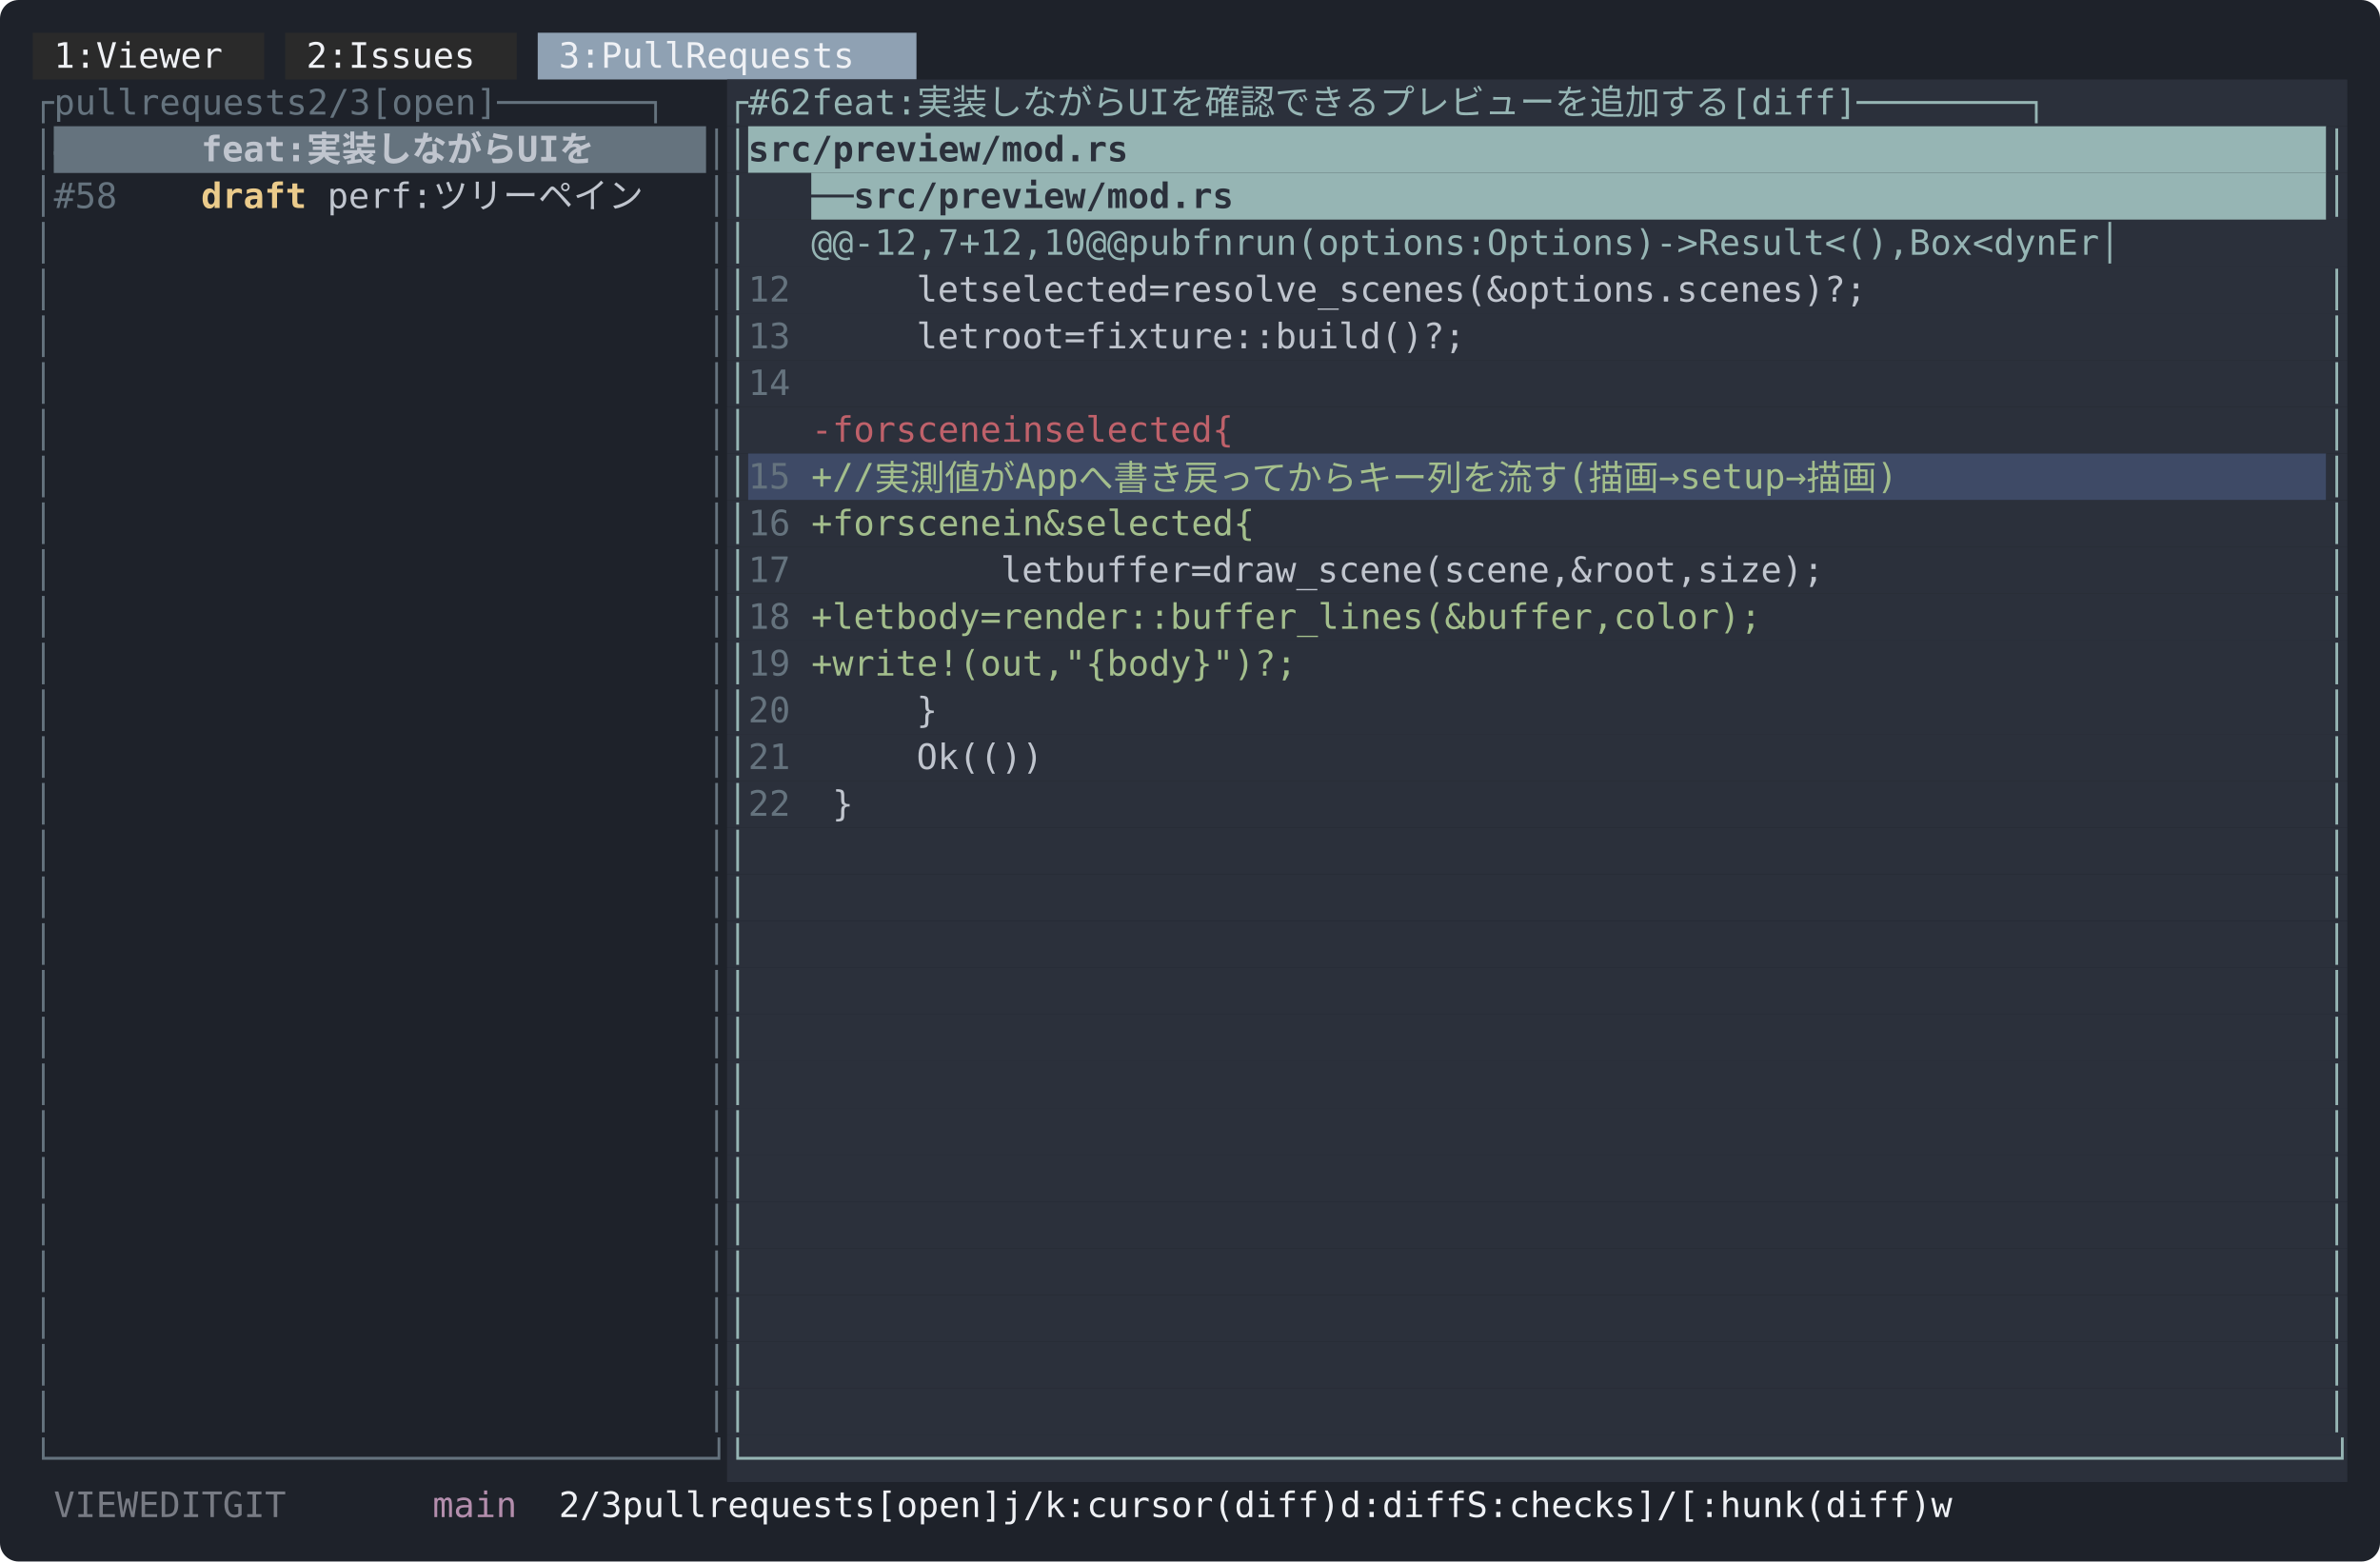
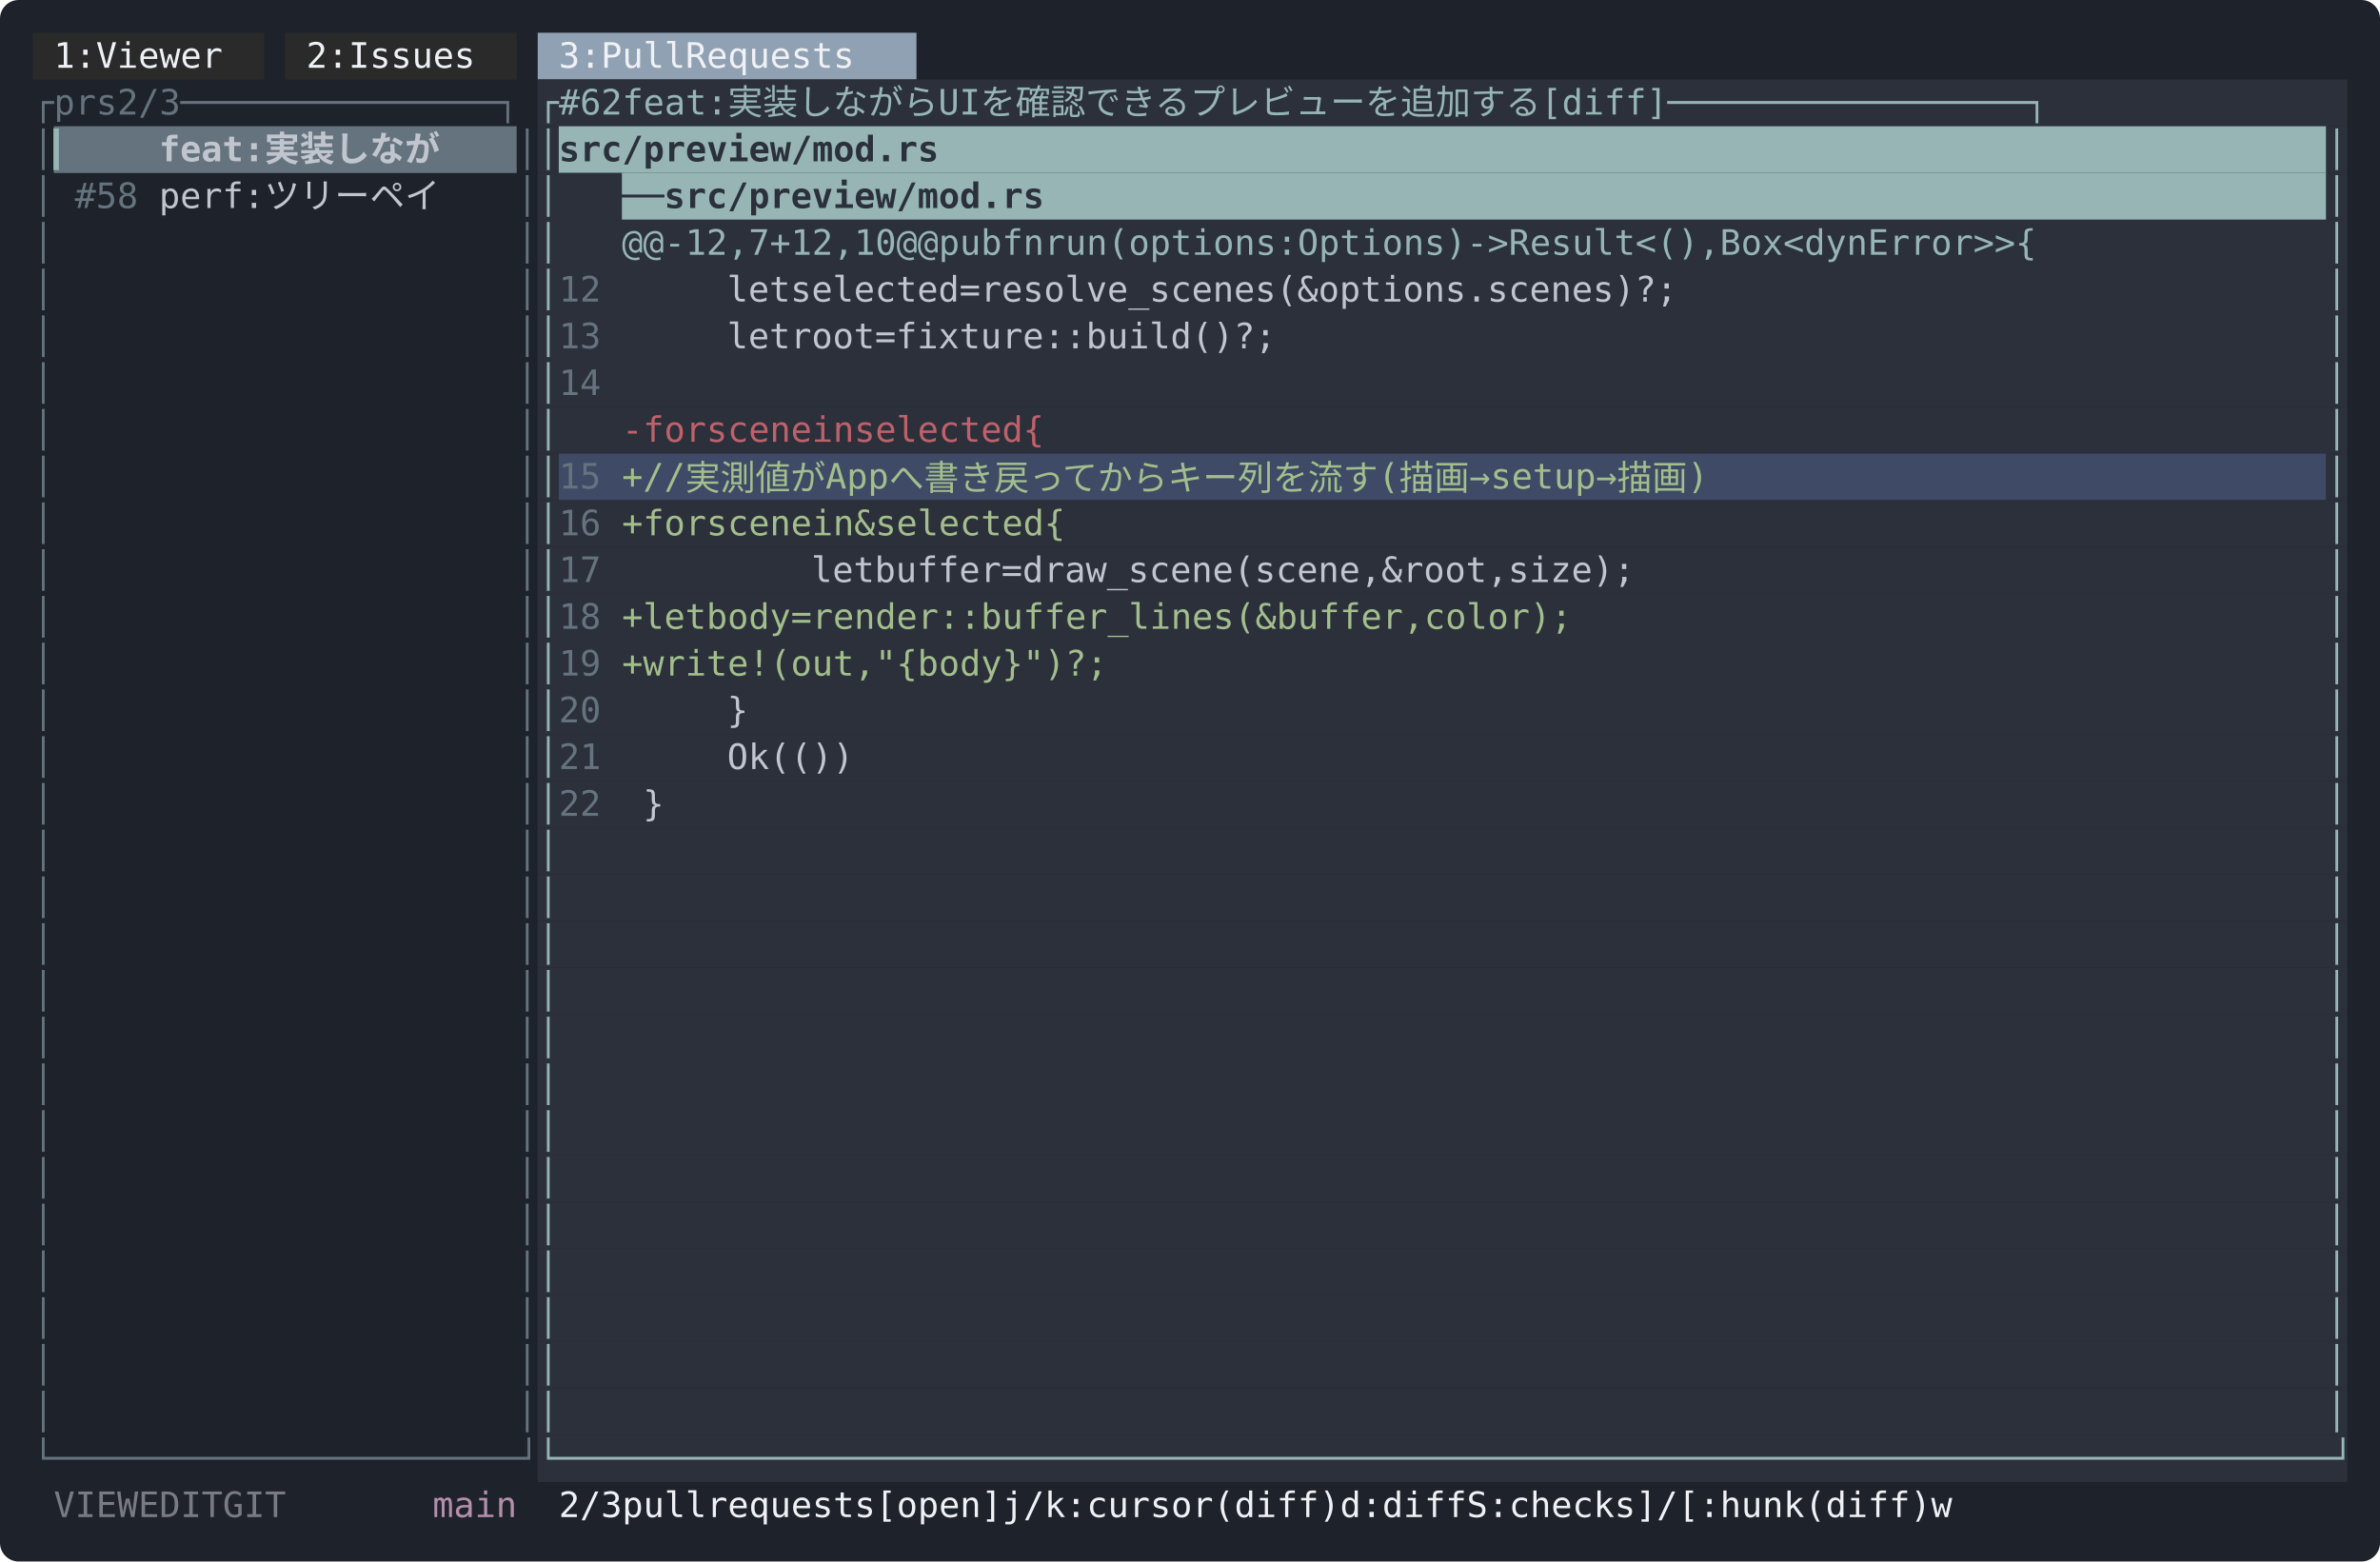
<svg xmlns="http://www.w3.org/2000/svg" width="1018" height="668" viewBox="0 0 1018 668" font-family="ui-monospace, SFMono-Regular, Menlo, Consolas, 'DejaVu Sans Mono', monospace" font-size="15">
  <rect width="1018" height="668" rx="8" fill="#1e222a" />
  <rect x="14" y="14" width="99" height="20" fill="#2a2a2a" />
  <rect x="122" y="14" width="99" height="20" fill="#2a2a2a" />
  <rect x="230" y="14" width="162" height="20" fill="#8fa1b3" />
  <text x="23 32 50 59 68 77 86 95" y="29" fill="#eff1f5">1:Viewer</text>
  <text x="131 140 158 167 176 185 194 203" y="29" fill="#eff1f5">2:Issues</text>
  <text x="239 248 266 275 284 293 311 320 329 338 347 356 365 374" y="29" fill="#eff1f5">3:PullRequests</text>
-   <rect x="311" y="34" width="693" height="20" fill="#2b303b" />
-   <text x="14 23 32 41 50 68 77 86 95 104 113 122 131 149 158 167 185 194 203 212 221 230 239 248 257 266 275 284 293 302" y="49" fill="#65737e">┌pullrequests2/3[open]───────┐</text>
-   <text x="311 320 329 338 365 374 383 392 401 419 437 455 473 491 509 536 545 563 581 599 617 635 653 671 689 707 725 743 761 779 797 815 833 869 878 887 896 905 914 923 932 941 950 959 968 977 986 995" y="49" fill="#96b5b4">┌#62feat:実装しながらUIを確認できるプレビューを追加する[diff]────────┐</text>
-   <rect x="23" y="54" width="279" height="20" fill="#65737e" />
-   <rect x="311" y="54" width="9" height="20" fill="#2b303b" />
-   <rect x="320" y="54" width="675" height="20" fill="#96b5b4" />
+   <rect x="230" y="34" width="774" height="20" fill="#2b303b" />
+   <text x="14 23 32 41 59 68 77 86 95 104 113 122 131 140 149 158 167 176 185 194 203 212 221" y="49" fill="#65737e">┌prs2/3───────────────┐</text>
+   <text x="230 239 248 257 284 293 302 311 320 338 356 374 392 410 428 455 464 482 500 518 536 554 572 590 608 626 644 662 680 698 716 734 752 788 797 806 815 824 833 842 851 860 869 878 887 896 905 914 923 932 941 950 959 968 977 986 995" y="49" fill="#96b5b4">┌#62feat:実装しながらUIを確認できるプレビューを追加する[diff]─────────────────┐</text>
+   <rect x="23" y="54" width="198" height="20" fill="#65737e" />
+   <rect x="230" y="54" width="9" height="20" fill="#2b303b" />
+   <rect x="239" y="54" width="756" height="20" fill="#96b5b4" />
  <rect x="995" y="54" width="9" height="20" fill="#2b303b" />
  <text x="14" y="69" fill="#65737e">│</text>
-   <text x="23 32 41" y="69" fill="#65737e" font-weight="bold">#62</text>
-   <text x="86 95 104 113 122 140 158 176 194 212 230 257 266 284" y="69" fill="#c0c5ce" font-weight="bold">feat:実装しながらUIを</text>
-   <text x="302" y="69" fill="#65737e">│</text>
-   <text x="311" y="69" fill="#96b5b4">│</text>
-   <text x="320 329 338 347 356 365 374 383 392 401 410 419 428 437 446 455 464 473" y="69" fill="#2b303b" font-weight="bold">src/preview/mod.rs</text>
+   <text x="23" y="69" fill="#96b5b4" font-weight="bold">▎</text>
+   <text x="32 41 50" y="69" fill="#65737e" font-weight="bold">#62</text>
+   <text x="68 77 86 95 104 122 140 158 176 194" y="69" fill="#c0c5ce" font-weight="bold">feat:実装しなが</text>
+   <text x="221" y="69" fill="#65737e">│</text>
+   <text x="230" y="69" fill="#96b5b4">│</text>
+   <text x="239 248 257 266 275 284 293 302 311 320 329 338 347 356 365 374 383 392" y="69" fill="#2b303b" font-weight="bold">src/preview/mod.rs</text>
  <text x="995" y="69" fill="#96b5b4">│</text>
-   <rect x="311" y="74" width="36" height="20" fill="#2b303b" />
-   <rect x="347" y="74" width="648" height="20" fill="#96b5b4" />
+   <rect x="230" y="74" width="36" height="20" fill="#2b303b" />
+   <rect x="266" y="74" width="729" height="20" fill="#96b5b4" />
  <rect x="995" y="74" width="9" height="20" fill="#2b303b" />
-   <text x="14 23 32 41" y="89" fill="#65737e">│#58</text>
-   <text x="86 95 104 113 122" y="89" fill="#ebcb8b" font-weight="bold">draft</text>
-   <text x="140 149 158 167 176 194 212 230 248 266 284" y="89" fill="#c0c5ce">perf:ツリーペイン</text>
-   <text x="302" y="89" fill="#65737e">│</text>
-   <text x="311" y="89" fill="#96b5b4">│</text>
-   <text x="347 356 374 383 392 401 410 419 428 437 446 455 464 473 482 491 500 509 518 527" y="89" fill="#2b303b" font-weight="bold">──src/preview/mod.rs</text>
+   <text x="14" y="89" fill="#65737e">│</text>
+   <text x="32 41 50" y="89" fill="#65737e">#58</text>
+   <text x="68 77 86 95 104 122 140 158 176 194" y="89" fill="#c0c5ce">perf:ツリーペイ</text>
+   <text x="221" y="89" fill="#65737e">│</text>
+   <text x="230" y="89" fill="#96b5b4">│</text>
+   <text x="266 275 293 302 311 320 329 338 347 356 365 374 383 392 401 410 419 428 437 446" y="89" fill="#2b303b" font-weight="bold">──src/preview/mod.rs</text>
  <text x="995" y="89" fill="#96b5b4">│</text>
-   <rect x="311" y="94" width="693" height="20" fill="#2b303b" />
+   <rect x="230" y="94" width="774" height="20" fill="#2b303b" />
  <text x="14" y="109" fill="#65737e">│</text>
-   <text x="302" y="109" fill="#65737e">│</text>
-   <text x="311" y="109" fill="#96b5b4">│</text>
-   <text x="347 356 374 383 392 401 410 428 437 446 455 464 473 491 500 518 527 536 554 563 581 590 599 608 617 626 635 644 653 662 671 680 698 707 716 725 734 743 752 761 779 788 806 815 824 833 842 851 860 869 878 887 905 914 923 932 941 950 959 977 986 995" y="109" fill="#96b5b4">@@-12,7+12,10@@pubfnrun(options:Options)-&gt;Result&lt;(),Box&lt;dynEr│</text>
-   <rect x="311" y="114" width="693" height="20" fill="#2b303b" />
+   <text x="221" y="109" fill="#65737e">│</text>
+   <text x="230" y="109" fill="#96b5b4">│</text>
+   <text x="266 275 293 302 311 320 329 347 356 365 374 383 392 410 419 437 446 455 473 482 500 509 518 527 536 545 554 563 572 581 590 599 617 626 635 644 653 662 671 680 698 707 725 734 743 752 761 770 779 788 797 806 824 833 842 851 860 869 878 896 905 914 923 932 941 950 968" y="109" fill="#96b5b4">@@-12,7+12,10@@pubfnrun(options:Options)-&gt;Result&lt;(),Box&lt;dynError&gt;&gt;{</text>
+   <text x="995" y="109" fill="#96b5b4">│</text>
+   <rect x="230" y="114" width="774" height="20" fill="#2b303b" />
  <text x="14" y="129" fill="#65737e">│</text>
-   <text x="302" y="129" fill="#65737e">│</text>
-   <text x="311" y="129" fill="#96b5b4">│</text>
-   <text x="320 329" y="129" fill="#65737e">12</text>
-   <text x="392 401 410 428 437 446 455 464 473 482 491 509 527 536 545 554 563 572 581 590 599 608 617 626 635 644 653 662 671 680 689 698 707 716 725 734 743 752 761 770 779 788 797 806 815" y="129" fill="#c0c5ce">letselected=resolve_scenes(&amp;options.scenes)?;</text>
+   <text x="221" y="129" fill="#65737e">│</text>
+   <text x="230" y="129" fill="#96b5b4">│</text>
+   <text x="239 248" y="129" fill="#65737e">12</text>
+   <text x="311 320 329 347 356 365 374 383 392 401 410 428 446 455 464 473 482 491 500 509 518 527 536 545 554 563 572 581 590 599 608 617 626 635 644 653 662 671 680 689 698 707 716 725 734" y="129" fill="#c0c5ce">letselected=resolve_scenes(&amp;options.scenes)?;</text>
  <text x="995" y="129" fill="#96b5b4">│</text>
-   <rect x="311" y="134" width="693" height="20" fill="#2b303b" />
+   <rect x="230" y="134" width="774" height="20" fill="#2b303b" />
  <text x="14" y="149" fill="#65737e">│</text>
-   <text x="302" y="149" fill="#65737e">│</text>
-   <text x="311" y="149" fill="#96b5b4">│</text>
-   <text x="320 329" y="149" fill="#65737e">13</text>
-   <text x="392 401 410 428 437 446 455 473 491 500 509 518 527 536 545 554 563 572 581 590 599 608 617 626 635 644" y="149" fill="#c0c5ce">letroot=fixture::build()?;</text>
+   <text x="221" y="149" fill="#65737e">│</text>
+   <text x="230" y="149" fill="#96b5b4">│</text>
+   <text x="239 248" y="149" fill="#65737e">13</text>
+   <text x="311 320 329 347 356 365 374 392 410 419 428 437 446 455 464 473 482 491 500 509 518 527 536 545 554 563" y="149" fill="#c0c5ce">letroot=fixture::build()?;</text>
  <text x="995" y="149" fill="#96b5b4">│</text>
-   <rect x="311" y="154" width="693" height="20" fill="#2b303b" />
+   <rect x="230" y="154" width="774" height="20" fill="#2b303b" />
  <text x="14" y="169" fill="#65737e">│</text>
-   <text x="302" y="169" fill="#65737e">│</text>
-   <text x="311" y="169" fill="#96b5b4">│</text>
-   <text x="320 329" y="169" fill="#65737e">14</text>
+   <text x="221" y="169" fill="#65737e">│</text>
+   <text x="230" y="169" fill="#96b5b4">│</text>
+   <text x="239 248" y="169" fill="#65737e">14</text>
  <text x="995" y="169" fill="#96b5b4">│</text>
-   <rect x="311" y="174" width="693" height="20" fill="#2b303b" />
+   <rect x="230" y="174" width="774" height="20" fill="#2b303b" />
  <text x="14" y="189" fill="#65737e">│</text>
-   <text x="302" y="189" fill="#65737e">│</text>
-   <text x="311" y="189" fill="#96b5b4">│</text>
-   <text x="347 392 401 410 428 437 446 455 464 482 491 509 518 527 536 545 554 563 572 590" y="189" fill="#bf616a">-forsceneinselected{</text>
+   <text x="221" y="189" fill="#65737e">│</text>
+   <text x="230" y="189" fill="#96b5b4">│</text>
+   <text x="266 311 320 329 347 356 365 374 383 401 410 428 437 446 455 464 473 482 491 509" y="189" fill="#bf616a">-forsceneinselected{</text>
  <text x="995" y="189" fill="#96b5b4">│</text>
-   <rect x="311" y="194" width="9" height="20" fill="#2b303b" />
-   <rect x="320" y="194" width="675" height="20" fill="#3e4a66" />
+   <rect x="230" y="194" width="9" height="20" fill="#2b303b" />
+   <rect x="239" y="194" width="756" height="20" fill="#3e4a66" />
  <rect x="995" y="194" width="9" height="20" fill="#2b303b" />
  <text x="14" y="209" fill="#65737e">│</text>
-   <text x="302" y="209" fill="#65737e">│</text>
-   <text x="311" y="209" fill="#96b5b4">│</text>
-   <text x="320 329" y="209" fill="#65737e">15</text>
-   <text x="347 392 401 419 437 455 473 500 509 518 536 554 572 590 608 626 644 662 680 698 716 734 752 770 797 806 824 851 869 878 887 896 905 923 941 959 977" y="209" fill="#a3be8c">+//実測値がAppへ書き戻ってからキー列を流す(描画→setup→描画)</text>
+   <text x="221" y="209" fill="#65737e">│</text>
+   <text x="230" y="209" fill="#96b5b4">│</text>
+   <text x="239 248" y="209" fill="#65737e">15</text>
+   <text x="266 311 320 338 356 374 392 419 428 437 455 473 491 509 527 545 563 581 599 617 635 653 671 689 716 725 743 770 788 797 806 815 824 842 860 878 896" y="209" fill="#a3be8c">+//実測値がAppへ書き戻ってからキー列を流す(描画→setup→描画)</text>
  <text x="995" y="209" fill="#96b5b4">│</text>
-   <rect x="311" y="214" width="693" height="20" fill="#2b303b" />
+   <rect x="230" y="214" width="774" height="20" fill="#2b303b" />
  <text x="14" y="229" fill="#65737e">│</text>
-   <text x="302" y="229" fill="#65737e">│</text>
-   <text x="311" y="229" fill="#96b5b4">│</text>
-   <text x="320 329" y="229" fill="#65737e">16</text>
-   <text x="347 392 401 410 428 437 446 455 464 482 491 509 518 527 536 545 554 563 572 581 599" y="229" fill="#a3be8c">+forscenein&amp;selected{</text>
+   <text x="221" y="229" fill="#65737e">│</text>
+   <text x="230" y="229" fill="#96b5b4">│</text>
+   <text x="239 248" y="229" fill="#65737e">16</text>
+   <text x="266 311 320 329 347 356 365 374 383 401 410 428 437 446 455 464 473 482 491 500 518" y="229" fill="#a3be8c">+forscenein&amp;selected{</text>
  <text x="995" y="229" fill="#96b5b4">│</text>
-   <rect x="311" y="234" width="693" height="20" fill="#2b303b" />
+   <rect x="230" y="234" width="774" height="20" fill="#2b303b" />
  <text x="14" y="249" fill="#65737e">│</text>
-   <text x="302" y="249" fill="#65737e">│</text>
-   <text x="311" y="249" fill="#96b5b4">│</text>
-   <text x="320 329" y="249" fill="#65737e">17</text>
-   <text x="428 437 446 464 473 482 491 500 509 527 545 554 563 572 581 590 599 608 617 626 635 644 653 662 671 680 689 707 716 725 734 743 752 770 779 788 797 806 815" y="249" fill="#c0c5ce">letbuffer=draw_scene(scene,&amp;root,size);</text>
+   <text x="221" y="249" fill="#65737e">│</text>
+   <text x="230" y="249" fill="#96b5b4">│</text>
+   <text x="239 248" y="249" fill="#65737e">17</text>
+   <text x="347 356 365 383 392 401 410 419 428 446 464 473 482 491 500 509 518 527 536 545 554 563 572 581 590 599 608 626 635 644 653 662 671 689 698 707 716 725 734" y="249" fill="#c0c5ce">letbuffer=draw_scene(scene,&amp;root,size);</text>
  <text x="995" y="249" fill="#96b5b4">│</text>
-   <rect x="311" y="254" width="693" height="20" fill="#2b303b" />
+   <rect x="230" y="254" width="774" height="20" fill="#2b303b" />
  <text x="14" y="269" fill="#65737e">│</text>
-   <text x="302" y="269" fill="#65737e">│</text>
-   <text x="311" y="269" fill="#96b5b4">│</text>
-   <text x="320 329" y="269" fill="#65737e">18</text>
-   <text x="347 428 437 446 464 473 482 491 509 527 536 545 554 563 572 581 590 599 608 617 626 635 644 653 662 671 680 689 698 707 716 725 734 743 752 761 770 779 797 806 815 824 833 842 851" y="269" fill="#a3be8c">+letbody=render::buffer_lines(&amp;buffer,color);</text>
+   <text x="221" y="269" fill="#65737e">│</text>
+   <text x="230" y="269" fill="#96b5b4">│</text>
+   <text x="239 248" y="269" fill="#65737e">18</text>
+   <text x="266 347 356 365 383 392 401 410 428 446 455 464 473 482 491 500 509 518 527 536 545 554 563 572 581 590 599 608 617 626 635 644 653 662 671 680 689 698 716 725 734 743 752 761 770" y="269" fill="#a3be8c">+letbody=render::buffer_lines(&amp;buffer,color);</text>
  <text x="995" y="269" fill="#96b5b4">│</text>
-   <rect x="311" y="274" width="693" height="20" fill="#2b303b" />
+   <rect x="230" y="274" width="774" height="20" fill="#2b303b" />
  <text x="14" y="289" fill="#65737e">│</text>
-   <text x="302" y="289" fill="#65737e">│</text>
-   <text x="311" y="289" fill="#96b5b4">│</text>
-   <text x="320 329" y="289" fill="#65737e">19</text>
-   <text x="347 428 437 446 455 464 473 482 491 500 509 518 536 545 554 563 572 581 590 599 608 617 626" y="289" fill="#a3be8c">+write!(out,"{body}")?;</text>
+   <text x="221" y="289" fill="#65737e">│</text>
+   <text x="230" y="289" fill="#96b5b4">│</text>
+   <text x="239 248" y="289" fill="#65737e">19</text>
+   <text x="266 347 356 365 374 383 392 401 410 419 428 437 455 464 473 482 491 500 509 518 527 536 545" y="289" fill="#a3be8c">+write!(out,"{body}")?;</text>
  <text x="995" y="289" fill="#96b5b4">│</text>
-   <rect x="311" y="294" width="693" height="20" fill="#2b303b" />
+   <rect x="230" y="294" width="774" height="20" fill="#2b303b" />
  <text x="14" y="309" fill="#65737e">│</text>
-   <text x="302" y="309" fill="#65737e">│</text>
-   <text x="311" y="309" fill="#96b5b4">│</text>
-   <text x="320 329" y="309" fill="#65737e">20</text>
-   <text x="392" y="309" fill="#c0c5ce">}</text>
+   <text x="221" y="309" fill="#65737e">│</text>
+   <text x="230" y="309" fill="#96b5b4">│</text>
+   <text x="239 248" y="309" fill="#65737e">20</text>
+   <text x="311" y="309" fill="#c0c5ce">}</text>
  <text x="995" y="309" fill="#96b5b4">│</text>
-   <rect x="311" y="314" width="693" height="20" fill="#2b303b" />
+   <rect x="230" y="314" width="774" height="20" fill="#2b303b" />
  <text x="14" y="329" fill="#65737e">│</text>
-   <text x="302" y="329" fill="#65737e">│</text>
-   <text x="311" y="329" fill="#96b5b4">│</text>
-   <text x="320 329" y="329" fill="#65737e">21</text>
-   <text x="392 401 410 419 428 437" y="329" fill="#c0c5ce">Ok(())</text>
+   <text x="221" y="329" fill="#65737e">│</text>
+   <text x="230" y="329" fill="#96b5b4">│</text>
+   <text x="239 248" y="329" fill="#65737e">21</text>
+   <text x="311 320 329 338 347 356" y="329" fill="#c0c5ce">Ok(())</text>
  <text x="995" y="329" fill="#96b5b4">│</text>
-   <rect x="311" y="334" width="693" height="20" fill="#2b303b" />
+   <rect x="230" y="334" width="774" height="20" fill="#2b303b" />
  <text x="14" y="349" fill="#65737e">│</text>
-   <text x="302" y="349" fill="#65737e">│</text>
-   <text x="311" y="349" fill="#96b5b4">│</text>
-   <text x="320 329" y="349" fill="#65737e">22</text>
-   <text x="356" y="349" fill="#c0c5ce">}</text>
+   <text x="221" y="349" fill="#65737e">│</text>
+   <text x="230" y="349" fill="#96b5b4">│</text>
+   <text x="239 248" y="349" fill="#65737e">22</text>
+   <text x="275" y="349" fill="#c0c5ce">}</text>
  <text x="995" y="349" fill="#96b5b4">│</text>
-   <rect x="311" y="354" width="693" height="20" fill="#2b303b" />
+   <rect x="230" y="354" width="774" height="20" fill="#2b303b" />
  <text x="14" y="369" fill="#65737e">│</text>
-   <text x="302" y="369" fill="#65737e">│</text>
-   <text x="311" y="369" fill="#96b5b4">│</text>
+   <text x="221" y="369" fill="#65737e">│</text>
+   <text x="230" y="369" fill="#96b5b4">│</text>
  <text x="995" y="369" fill="#96b5b4">│</text>
-   <rect x="311" y="374" width="693" height="20" fill="#2b303b" />
+   <rect x="230" y="374" width="774" height="20" fill="#2b303b" />
  <text x="14" y="389" fill="#65737e">│</text>
-   <text x="302" y="389" fill="#65737e">│</text>
-   <text x="311" y="389" fill="#96b5b4">│</text>
+   <text x="221" y="389" fill="#65737e">│</text>
+   <text x="230" y="389" fill="#96b5b4">│</text>
  <text x="995" y="389" fill="#96b5b4">│</text>
-   <rect x="311" y="394" width="693" height="20" fill="#2b303b" />
+   <rect x="230" y="394" width="774" height="20" fill="#2b303b" />
  <text x="14" y="409" fill="#65737e">│</text>
-   <text x="302" y="409" fill="#65737e">│</text>
-   <text x="311" y="409" fill="#96b5b4">│</text>
+   <text x="221" y="409" fill="#65737e">│</text>
+   <text x="230" y="409" fill="#96b5b4">│</text>
  <text x="995" y="409" fill="#96b5b4">│</text>
-   <rect x="311" y="414" width="693" height="20" fill="#2b303b" />
+   <rect x="230" y="414" width="774" height="20" fill="#2b303b" />
  <text x="14" y="429" fill="#65737e">│</text>
-   <text x="302" y="429" fill="#65737e">│</text>
-   <text x="311" y="429" fill="#96b5b4">│</text>
+   <text x="221" y="429" fill="#65737e">│</text>
+   <text x="230" y="429" fill="#96b5b4">│</text>
  <text x="995" y="429" fill="#96b5b4">│</text>
-   <rect x="311" y="434" width="693" height="20" fill="#2b303b" />
+   <rect x="230" y="434" width="774" height="20" fill="#2b303b" />
  <text x="14" y="449" fill="#65737e">│</text>
-   <text x="302" y="449" fill="#65737e">│</text>
-   <text x="311" y="449" fill="#96b5b4">│</text>
+   <text x="221" y="449" fill="#65737e">│</text>
+   <text x="230" y="449" fill="#96b5b4">│</text>
  <text x="995" y="449" fill="#96b5b4">│</text>
-   <rect x="311" y="454" width="693" height="20" fill="#2b303b" />
+   <rect x="230" y="454" width="774" height="20" fill="#2b303b" />
  <text x="14" y="469" fill="#65737e">│</text>
-   <text x="302" y="469" fill="#65737e">│</text>
-   <text x="311" y="469" fill="#96b5b4">│</text>
+   <text x="221" y="469" fill="#65737e">│</text>
+   <text x="230" y="469" fill="#96b5b4">│</text>
  <text x="995" y="469" fill="#96b5b4">│</text>
-   <rect x="311" y="474" width="693" height="20" fill="#2b303b" />
+   <rect x="230" y="474" width="774" height="20" fill="#2b303b" />
  <text x="14" y="489" fill="#65737e">│</text>
-   <text x="302" y="489" fill="#65737e">│</text>
-   <text x="311" y="489" fill="#96b5b4">│</text>
+   <text x="221" y="489" fill="#65737e">│</text>
+   <text x="230" y="489" fill="#96b5b4">│</text>
  <text x="995" y="489" fill="#96b5b4">│</text>
-   <rect x="311" y="494" width="693" height="20" fill="#2b303b" />
+   <rect x="230" y="494" width="774" height="20" fill="#2b303b" />
  <text x="14" y="509" fill="#65737e">│</text>
-   <text x="302" y="509" fill="#65737e">│</text>
-   <text x="311" y="509" fill="#96b5b4">│</text>
+   <text x="221" y="509" fill="#65737e">│</text>
+   <text x="230" y="509" fill="#96b5b4">│</text>
  <text x="995" y="509" fill="#96b5b4">│</text>
-   <rect x="311" y="514" width="693" height="20" fill="#2b303b" />
+   <rect x="230" y="514" width="774" height="20" fill="#2b303b" />
  <text x="14" y="529" fill="#65737e">│</text>
-   <text x="302" y="529" fill="#65737e">│</text>
-   <text x="311" y="529" fill="#96b5b4">│</text>
+   <text x="221" y="529" fill="#65737e">│</text>
+   <text x="230" y="529" fill="#96b5b4">│</text>
  <text x="995" y="529" fill="#96b5b4">│</text>
-   <rect x="311" y="534" width="693" height="20" fill="#2b303b" />
+   <rect x="230" y="534" width="774" height="20" fill="#2b303b" />
  <text x="14" y="549" fill="#65737e">│</text>
-   <text x="302" y="549" fill="#65737e">│</text>
-   <text x="311" y="549" fill="#96b5b4">│</text>
+   <text x="221" y="549" fill="#65737e">│</text>
+   <text x="230" y="549" fill="#96b5b4">│</text>
  <text x="995" y="549" fill="#96b5b4">│</text>
-   <rect x="311" y="554" width="693" height="20" fill="#2b303b" />
+   <rect x="230" y="554" width="774" height="20" fill="#2b303b" />
  <text x="14" y="569" fill="#65737e">│</text>
-   <text x="302" y="569" fill="#65737e">│</text>
-   <text x="311" y="569" fill="#96b5b4">│</text>
+   <text x="221" y="569" fill="#65737e">│</text>
+   <text x="230" y="569" fill="#96b5b4">│</text>
  <text x="995" y="569" fill="#96b5b4">│</text>
-   <rect x="311" y="574" width="693" height="20" fill="#2b303b" />
+   <rect x="230" y="574" width="774" height="20" fill="#2b303b" />
  <text x="14" y="589" fill="#65737e">│</text>
-   <text x="302" y="589" fill="#65737e">│</text>
-   <text x="311" y="589" fill="#96b5b4">│</text>
+   <text x="221" y="589" fill="#65737e">│</text>
+   <text x="230" y="589" fill="#96b5b4">│</text>
  <text x="995" y="589" fill="#96b5b4">│</text>
-   <rect x="311" y="594" width="693" height="20" fill="#2b303b" />
+   <rect x="230" y="594" width="774" height="20" fill="#2b303b" />
  <text x="14" y="609" fill="#65737e">│</text>
-   <text x="302" y="609" fill="#65737e">│</text>
-   <text x="311" y="609" fill="#96b5b4">│</text>
+   <text x="221" y="609" fill="#65737e">│</text>
+   <text x="230" y="609" fill="#96b5b4">│</text>
  <text x="995" y="609" fill="#96b5b4">│</text>
-   <rect x="311" y="614" width="693" height="20" fill="#2b303b" />
-   <text x="14 23 32 41 50 59 68 77 86 95 104 113 122 131 140 149 158 167 176 185 194 203 212 221 230 239 248 257 266 275 284 293 302" y="629" fill="#65737e">└───────────────────────────────┘</text>
-   <text x="311 320 329 338 347 356 365 374 383 392 401 410 419 428 437 446 455 464 473 482 491 500 509 518 527 536 545 554 563 572 581 590 599 608 617 626 635 644 653 662 671 680 689 698 707 716 725 734 743 752 761 770 779 788 797 806 815 824 833 842 851 860 869 878 887 896 905 914 923 932 941 950 959 968 977 986 995" y="629" fill="#96b5b4">└───────────────────────────────────────────────────────────────────────────┘</text>
+   <rect x="230" y="614" width="774" height="20" fill="#2b303b" />
+   <text x="14 23 32 41 50 59 68 77 86 95 104 113 122 131 140 149 158 167 176 185 194 203 212 221" y="629" fill="#65737e">└──────────────────────┘</text>
+   <text x="230 239 248 257 266 275 284 293 302 311 320 329 338 347 356 365 374 383 392 401 410 419 428 437 446 455 464 473 482 491 500 509 518 527 536 545 554 563 572 581 590 599 608 617 626 635 644 653 662 671 680 689 698 707 716 725 734 743 752 761 770 779 788 797 806 815 824 833 842 851 860 869 878 887 896 905 914 923 932 941 950 959 968 977 986 995" y="629" fill="#96b5b4">└────────────────────────────────────────────────────────────────────────────────────┘</text>
  <text x="23 32 41 50 77 86 95 104 131 140 149" y="649" fill="#c0c5ce" fill-opacity="0.55">VIEWEDITGIT</text>
  <text x="185 194 203 212" y="649" fill="#b48ead">main</text>
  <text x="239 248 257 275 284 293 302 320 329 338 347 356 365 374 383 401 410 419 428 437 446 473 482 491 500 518 527 536 545 554 563 581 590 599 608 617 626 653 662 680 689 698 707 734 743 761 770 779 788 797 806 833 842 851 860 878 887 896 905 923 932 941 950 959 968 995" y="649" fill="#eff1f5">2/3pullrequests[open]j/k:cursor(diff)d:diffS:checks]/[:hunk(diff)w</text>
</svg>
